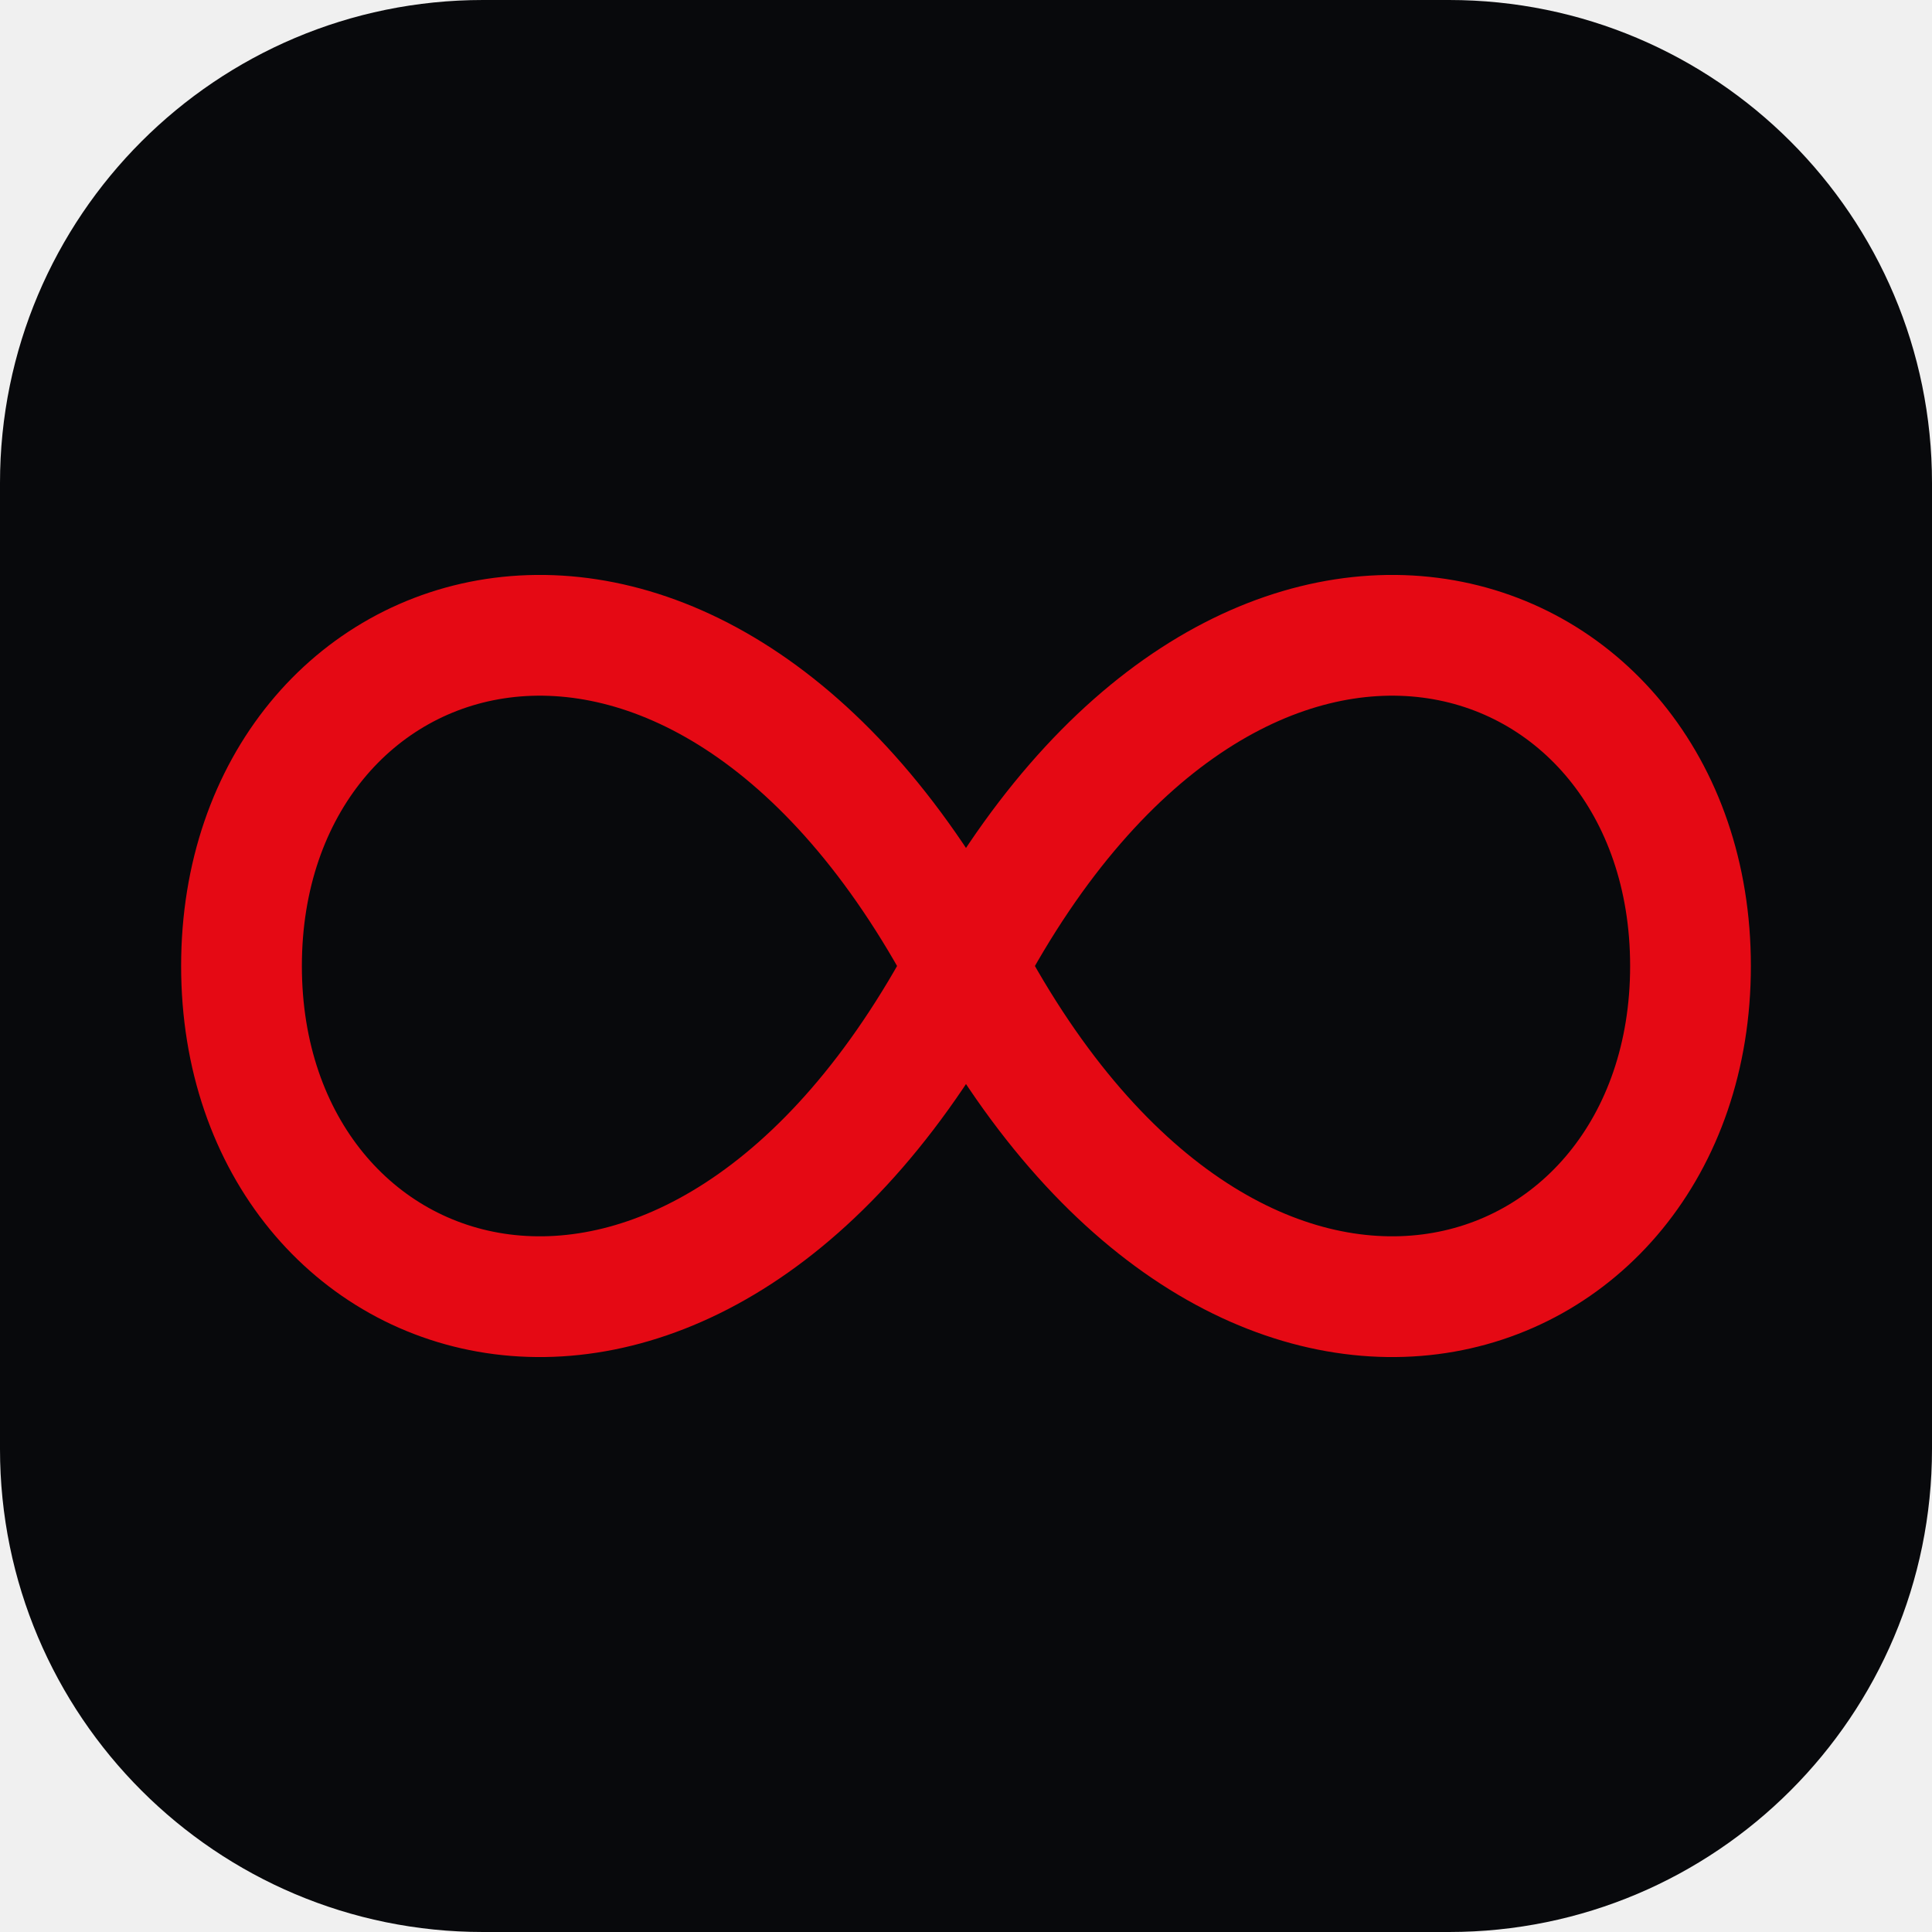
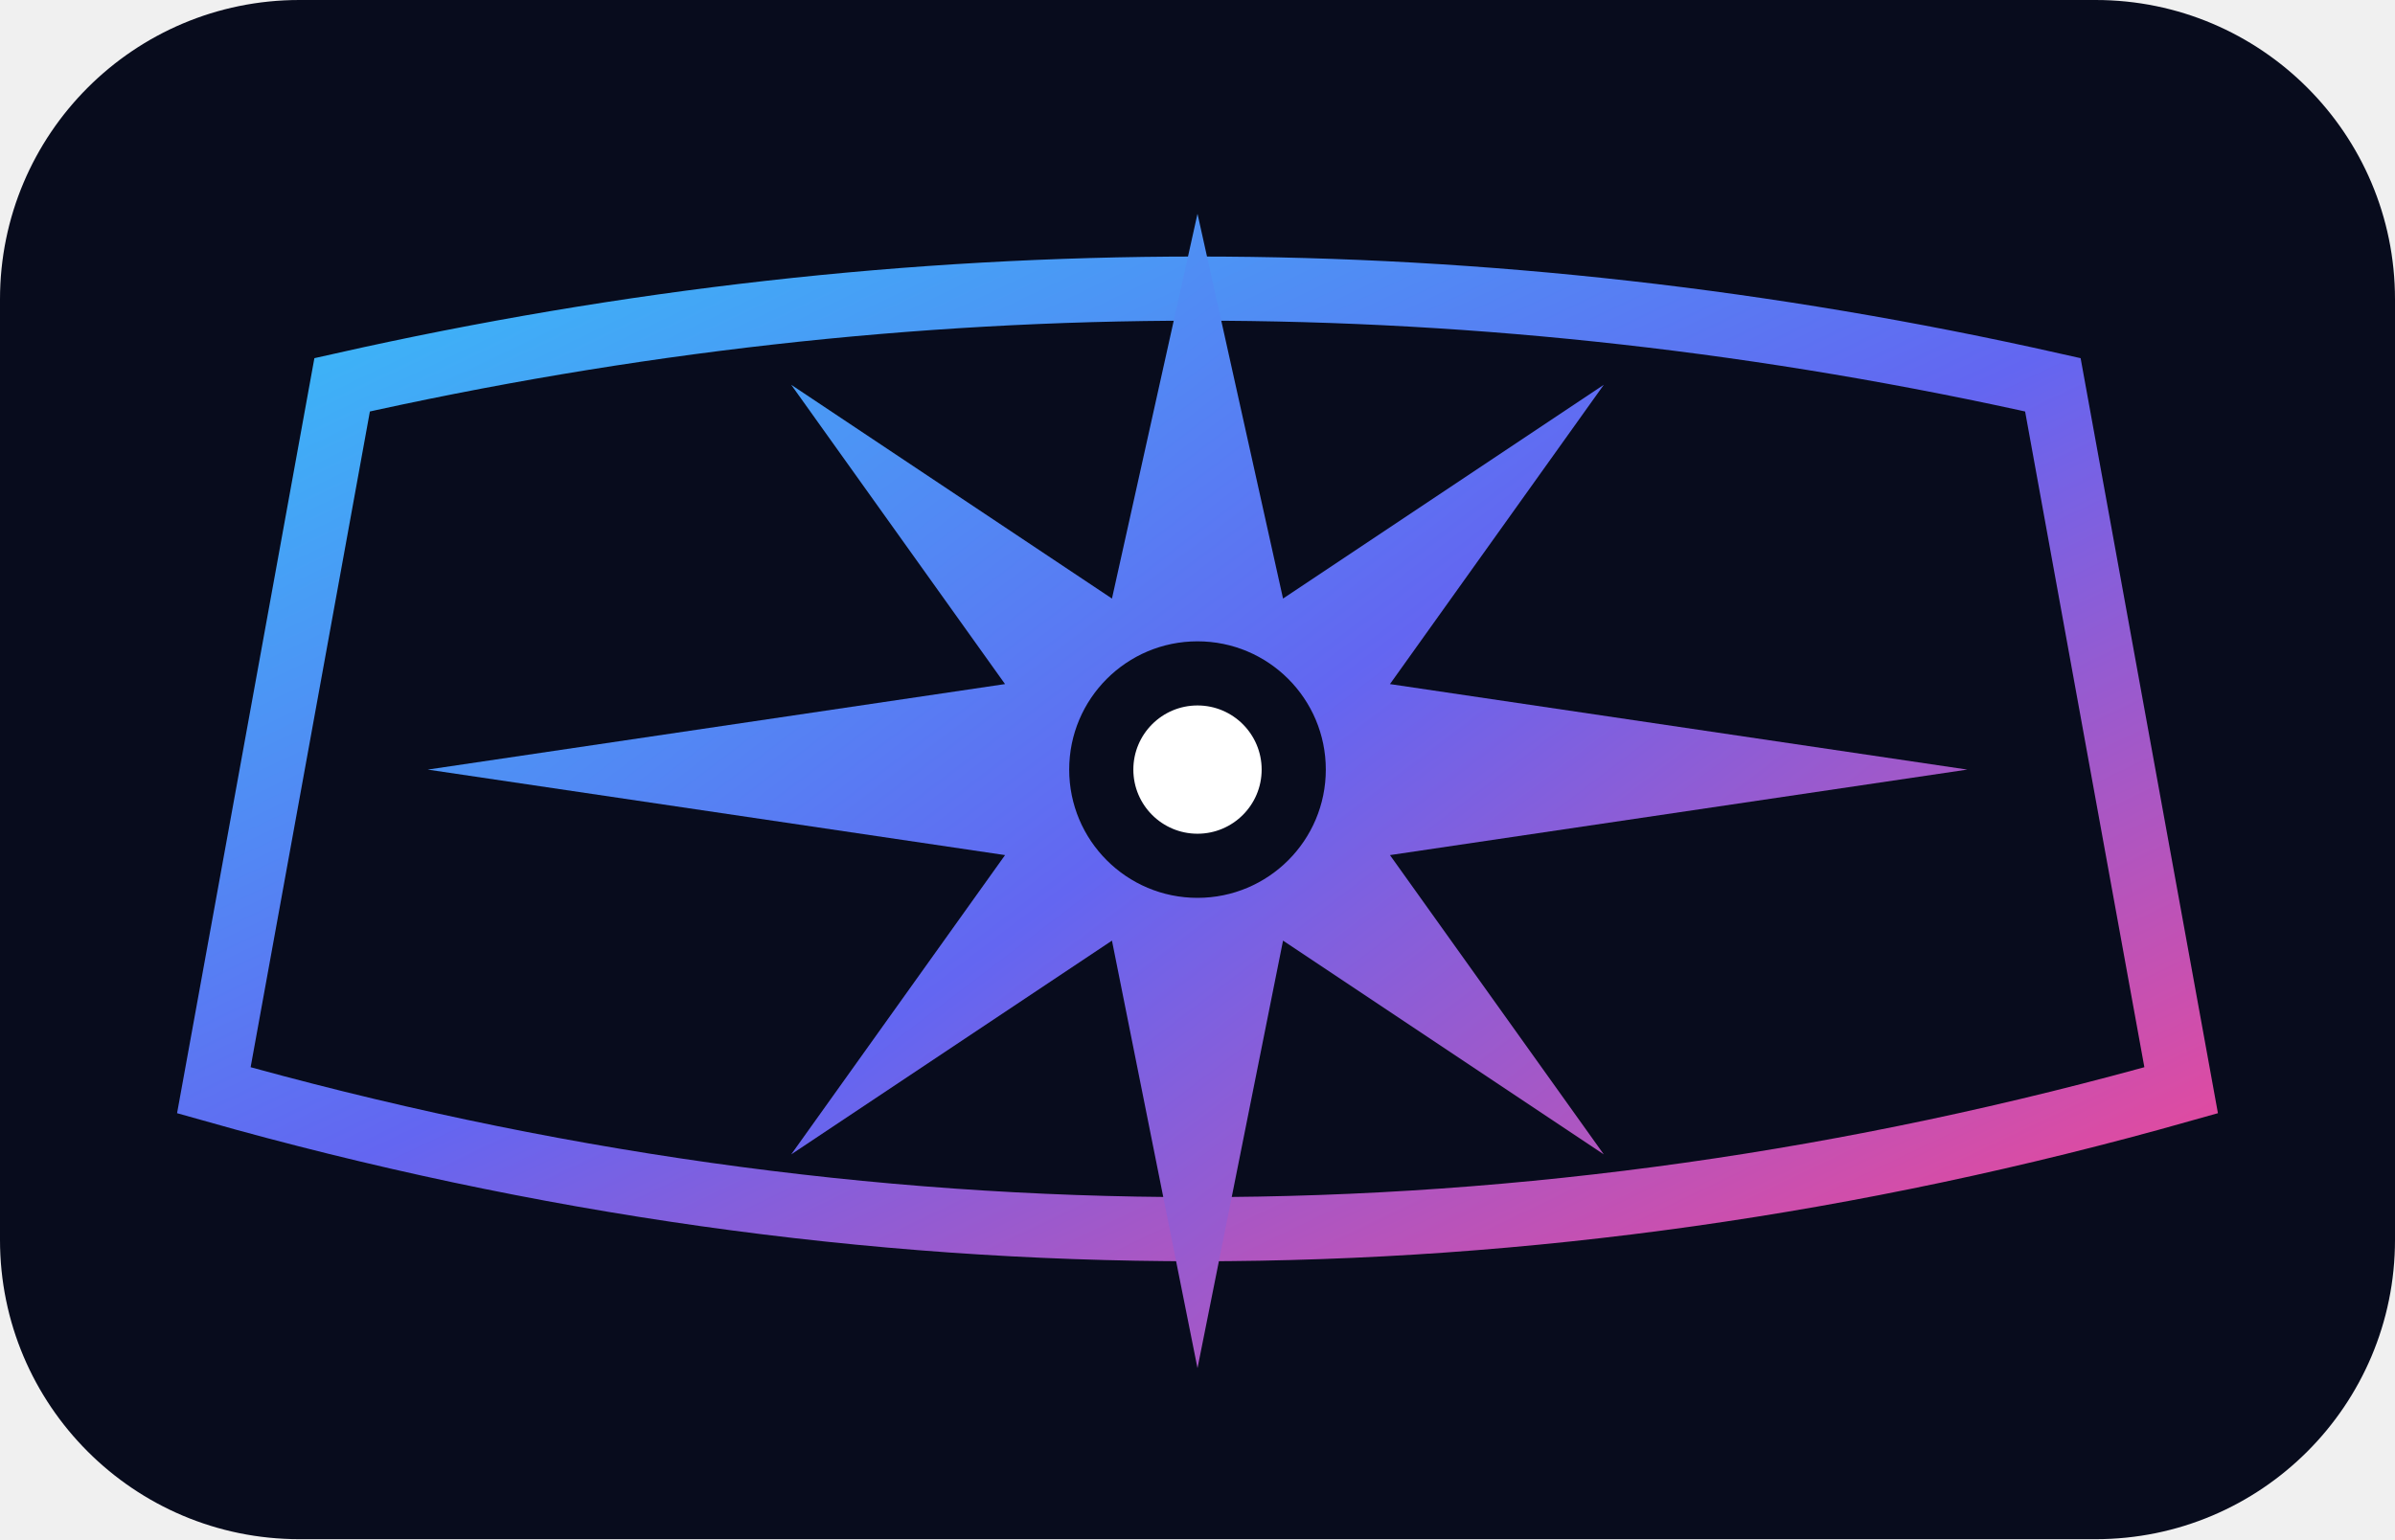
- <svg xmlns="http://www.w3.org/2000/svg" viewBox="0 0 64 64">
-   <rect width="64" height="64" rx="16" fill="#08090C" />
-   <path d="M32 32c-9-17-24-12-24 0s15 17 24 0 24-12 24 0-15 17-24 0" fill="none" stroke="#E50914" stroke-width="4" stroke-linecap="round" />
+ <svg xmlns="http://www.w3.org/2000/svg" viewBox="0 0 112 72">
+   <defs>
+     <linearGradient id="nova" x1="0" y1="0" x2="1" y2="1">
+       <stop stop-color="#38BDF8" />
+       <stop offset=".5" stop-color="#6366F1" />
+       <stop offset="1" stop-color="#EC4899" />
+     </linearGradient>
+   </defs>
+   <rect width="112" height="72" rx="14" fill="#080c1d" />
+   <path d="M16 18Q56 9 96 18L102 51Q56 64 10 51Z" stroke="url(#nova)" stroke-width="3" fill="none" />
+   <path d="M56 10 60 28 75 18 65 32 92 36 65 40 75 54 60 44 56 64 52 44 37 54 47 40 20 36 47 32 37 18 52 28Z" fill="url(#nova)" />
+   <circle cx="56" cy="36" r="6" fill="#080c1d" />
+   <circle cx="56" cy="36" r="3" fill="#fff" />
</svg>
